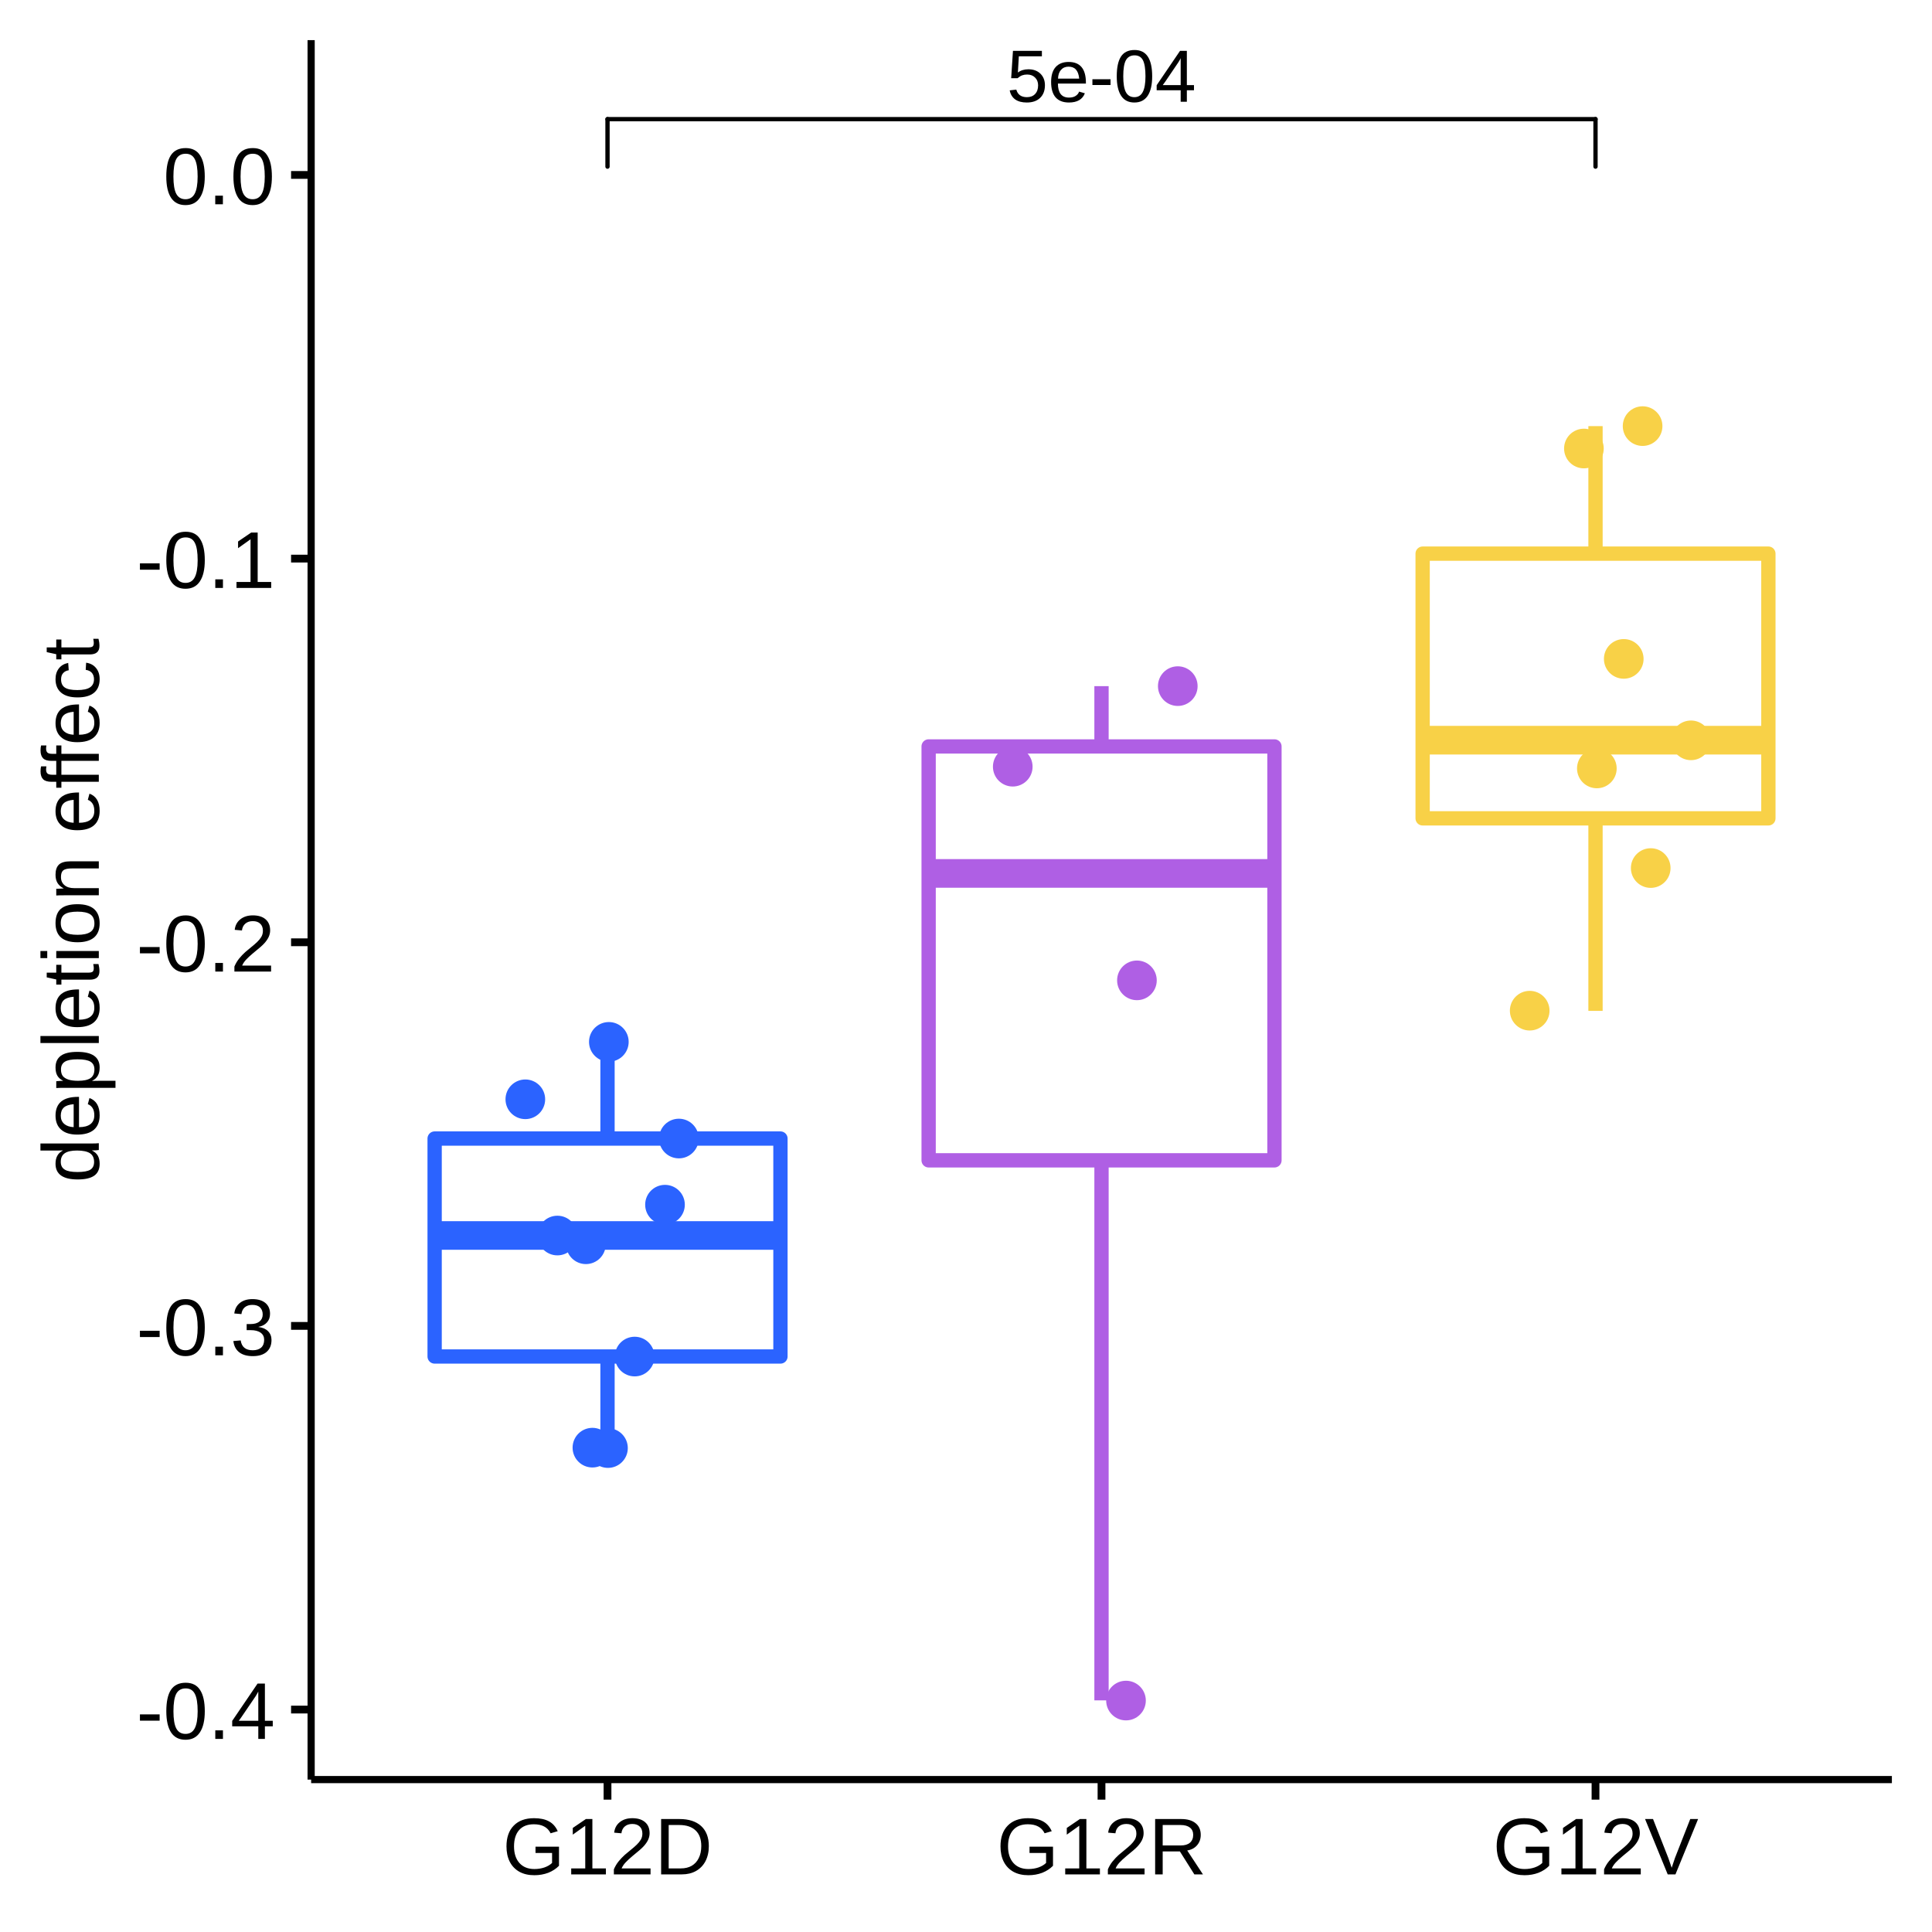
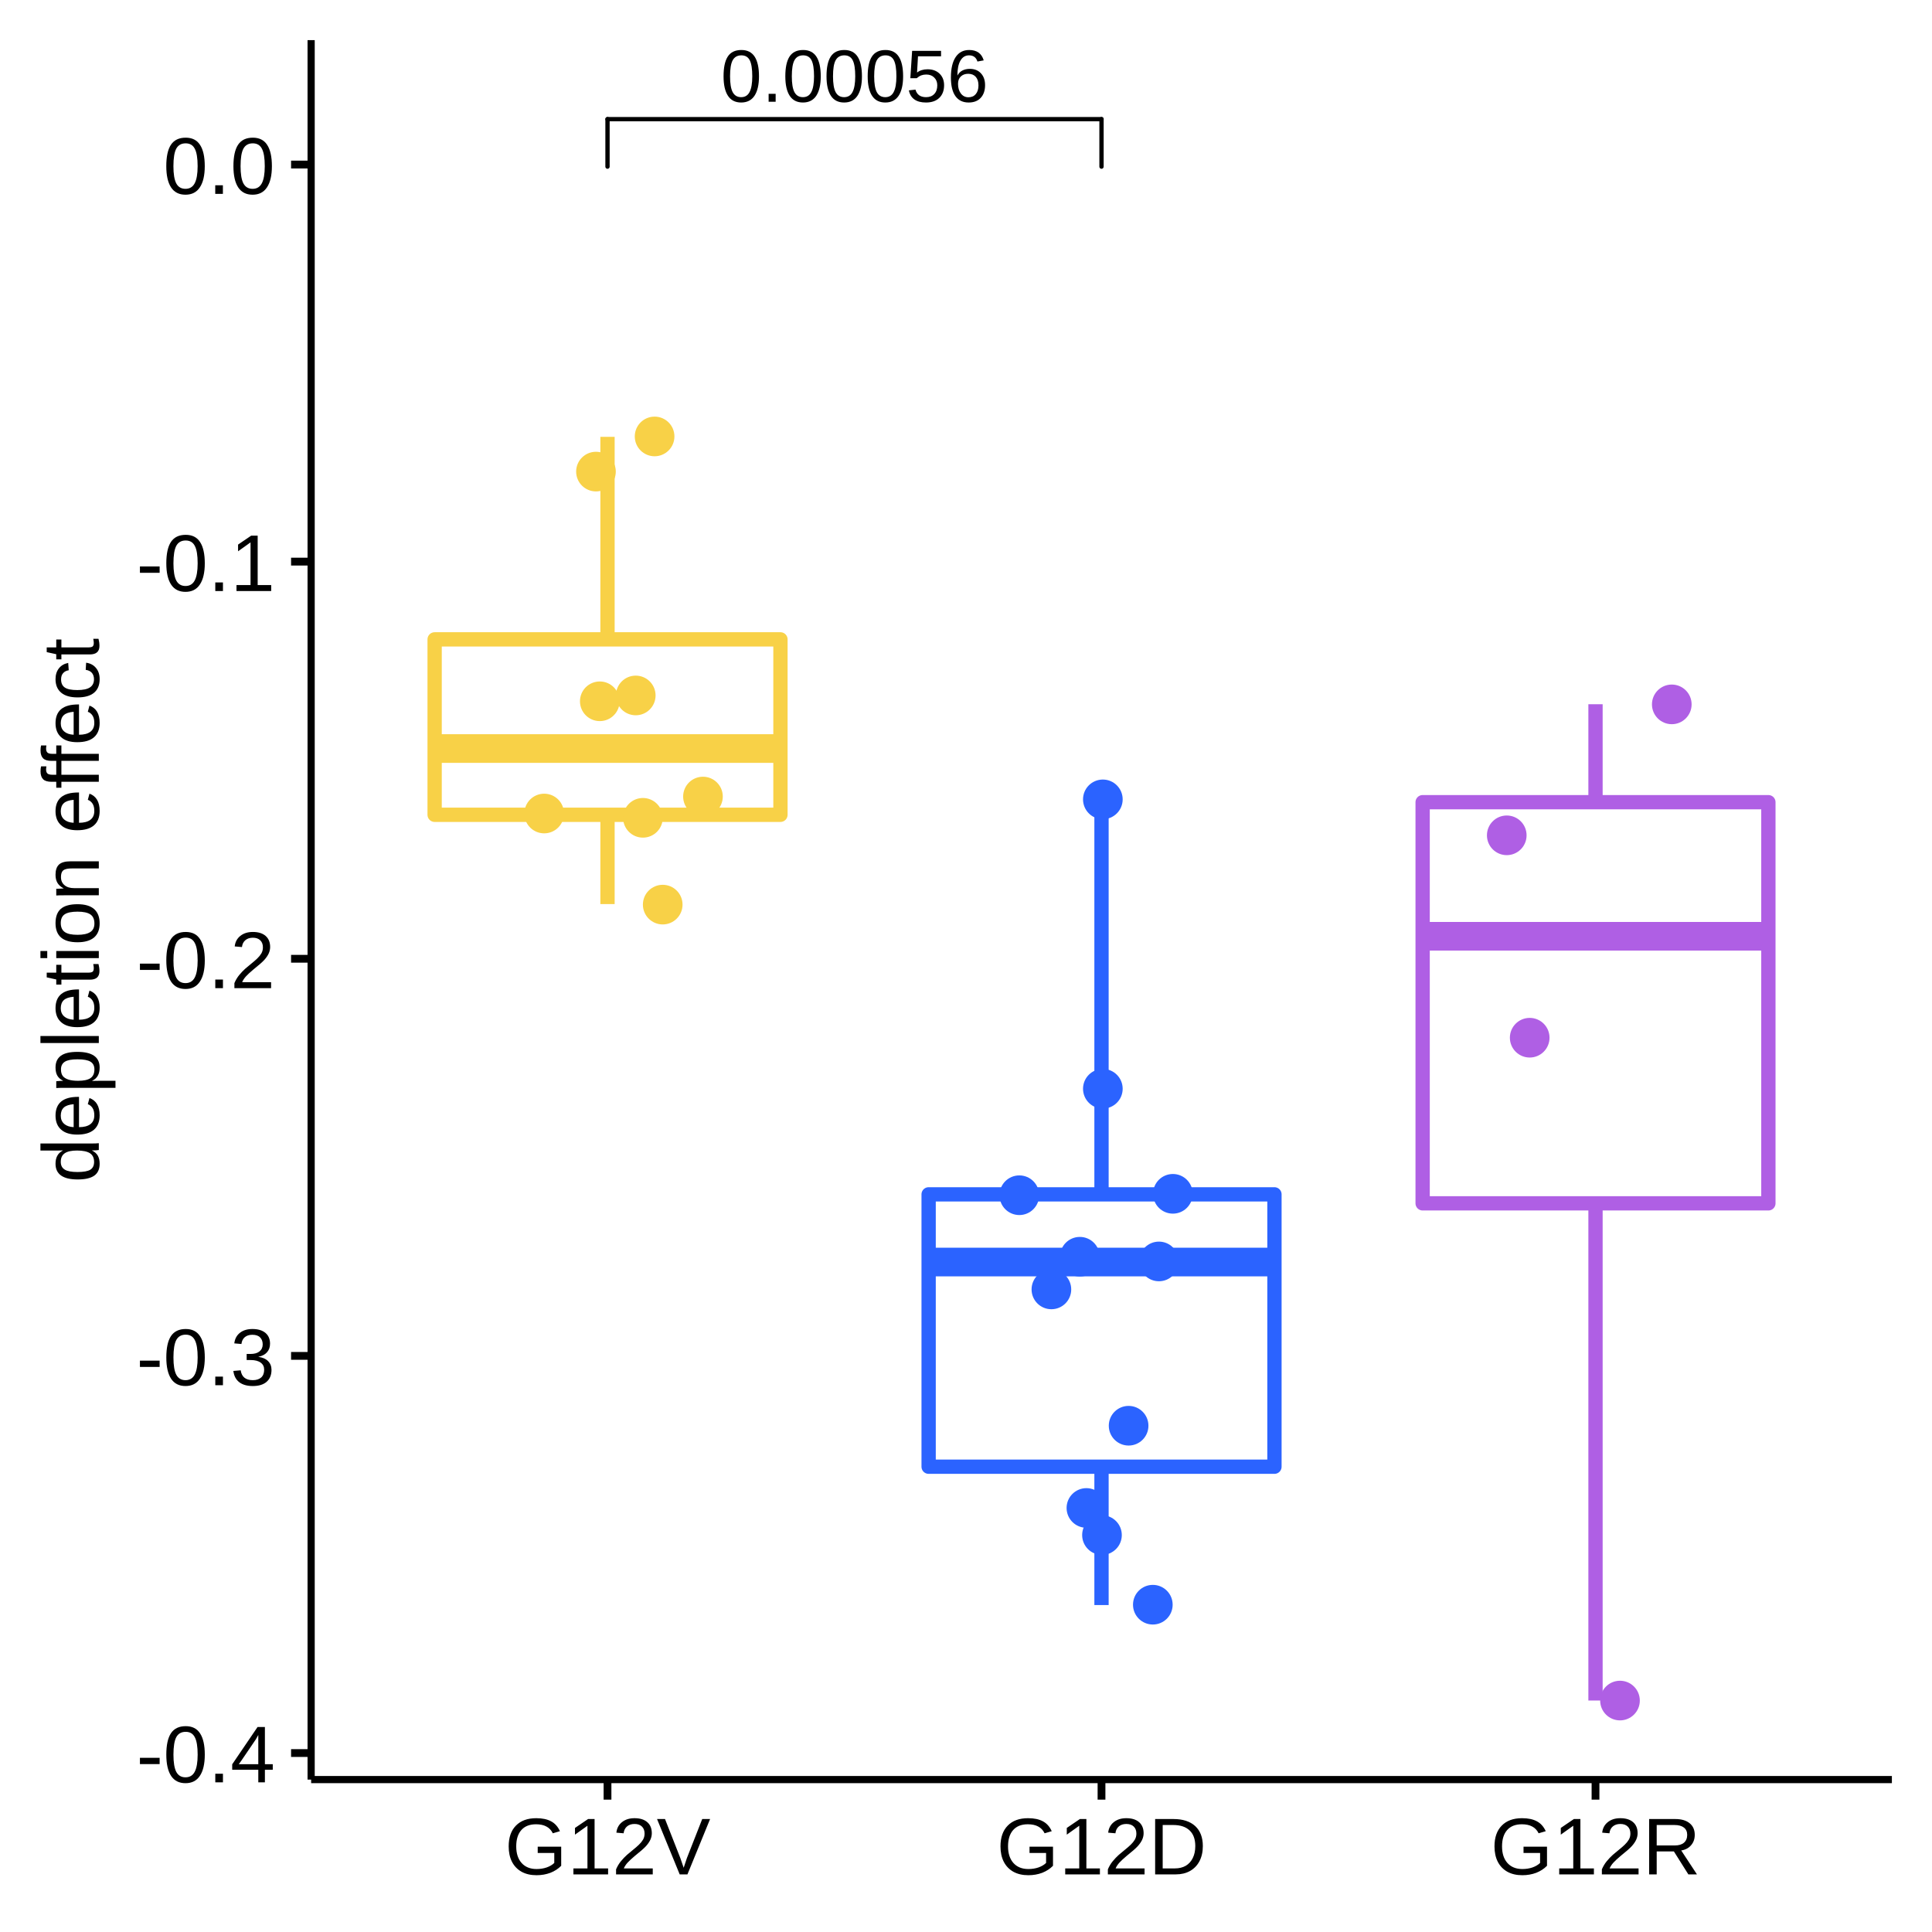
<svg xmlns="http://www.w3.org/2000/svg" viewBox="0 0 288.00 288.00">
  <defs>
    <style type="text/css">
    line, polyline, polygon, path, rect, circle {
      fill: none;
      stroke: #000000;
      stroke-linecap: round;
      stroke-linejoin: round;
      stroke-miterlimit: 10.00;
    }
  </style>
  </defs>
  <rect width="100%" height="100%" style="stroke: none; fill: #FFFFFF;" />
  <rect x="0.00" y="0.00" width="288.00" height="288.00" style="stroke-width: 1.16; stroke: #FFFFFF; fill: #FFFFFF;" />
  <defs>
    <clipPath id="cpNDYuMzh8MjgyLjAyfDI2NS4yOHw1Ljk4">
      <rect x="46.38" y="5.98" width="235.64" height="259.31" />
    </clipPath>
  </defs>
  <rect x="46.38" y="5.98" width="235.64" height="259.31" style="stroke-width: 1.16; stroke: none; fill: #FFFFFF;" clip-path="url(#cpNDYuMzh8MjgyLjAyfDI2NS4yOHw1Ljk4)" />
-   <line x1="90.56" y1="169.72" x2="90.56" y2="155.29" style="stroke-width: 2.13; stroke: #2B63FF; stroke-linecap: butt;" clip-path="url(#cpNDYuMzh8MjgyLjAyfDI2NS4yOHw1Ljk4)" />
-   <line x1="90.56" y1="202.21" x2="90.56" y2="215.87" style="stroke-width: 2.13; stroke: #2B63FF; stroke-linecap: butt;" clip-path="url(#cpNDYuMzh8MjgyLjAyfDI2NS4yOHw1Ljk4)" />
-   <polygon points="64.79,169.72 64.79,202.21 116.34,202.21 116.34,169.72 64.79,169.72 " style="stroke-width: 2.13; stroke: #2B63FF; fill: #FFFFFF;" clip-path="url(#cpNDYuMzh8MjgyLjAyfDI2NS4yOHw1Ljk4)" />
-   <line x1="64.79" y1="184.17" x2="116.34" y2="184.17" style="stroke-width: 4.27; stroke: #2B63FF; stroke-linecap: butt;" clip-path="url(#cpNDYuMzh8MjgyLjAyfDI2NS4yOHw1Ljk4)" />
-   <line x1="164.20" y1="111.27" x2="164.20" y2="102.28" style="stroke-width: 2.13; stroke: #AF5FE4; stroke-linecap: butt;" clip-path="url(#cpNDYuMzh8MjgyLjAyfDI2NS4yOHw1Ljk4)" />
-   <line x1="164.20" y1="172.97" x2="164.20" y2="253.47" style="stroke-width: 2.13; stroke: #AF5FE4; stroke-linecap: butt;" clip-path="url(#cpNDYuMzh8MjgyLjAyfDI2NS4yOHw1Ljk4)" />
-   <polygon points="138.43,111.27 138.43,172.97 189.98,172.97 189.98,111.27 138.43,111.27 " style="stroke-width: 2.13; stroke: #AF5FE4; fill: #FFFFFF;" clip-path="url(#cpNDYuMzh8MjgyLjAyfDI2NS4yOHw1Ljk4)" />
-   <line x1="138.43" y1="130.20" x2="189.98" y2="130.20" style="stroke-width: 4.27; stroke: #AF5FE4; stroke-linecap: butt;" clip-path="url(#cpNDYuMzh8MjgyLjAyfDI2NS4yOHw1Ljk4)" />
-   <line x1="237.84" y1="82.53" x2="237.84" y2="63.52" style="stroke-width: 2.13; stroke: #F8D147; stroke-linecap: butt;" clip-path="url(#cpNDYuMzh8MjgyLjAyfDI2NS4yOHw1Ljk4)" />
-   <line x1="237.84" y1="121.99" x2="237.84" y2="150.69" style="stroke-width: 2.13; stroke: #F8D147; stroke-linecap: butt;" clip-path="url(#cpNDYuMzh8MjgyLjAyfDI2NS4yOHw1Ljk4)" />
-   <polygon points="212.07,82.53 212.07,121.99 263.61,121.99 263.61,82.53 212.07,82.53 " style="stroke-width: 2.13; stroke: #F8D147; fill: #FFFFFF;" clip-path="url(#cpNDYuMzh8MjgyLjAyfDI2NS4yOHw1Ljk4)" />
-   <line x1="212.07" y1="110.34" x2="263.61" y2="110.34" style="stroke-width: 4.27; stroke: #F8D147; stroke-linecap: butt;" clip-path="url(#cpNDYuMzh8MjgyLjAyfDI2NS4yOHw1Ljk4)" />
-   <circle cx="236.11" cy="66.86" r="1.95pt" style="stroke-width: 0.71; stroke: #F8D147; fill: #F8D147;" clip-path="url(#cpNDYuMzh8MjgyLjAyfDI2NS4yOHw1Ljk4)" />
-   <circle cx="90.63" cy="215.86" r="1.95pt" style="stroke-width: 0.71; stroke: #2B63FF; fill: #2B63FF;" clip-path="url(#cpNDYuMzh8MjgyLjAyfDI2NS4yOHw1Ljk4)" />
-   <circle cx="99.13" cy="179.58" r="1.95pt" style="stroke-width: 0.71; stroke: #2B63FF; fill: #2B63FF;" clip-path="url(#cpNDYuMzh8MjgyLjAyfDI2NS4yOHw1Ljk4)" />
-   <circle cx="228.03" cy="150.66" r="1.95pt" style="stroke-width: 0.71; stroke: #F8D147; fill: #F8D147;" clip-path="url(#cpNDYuMzh8MjgyLjAyfDI2NS4yOHw1Ljk4)" />
-   <circle cx="169.48" cy="146.14" r="1.95pt" style="stroke-width: 0.71; stroke: #AF5FE4; fill: #AF5FE4;" clip-path="url(#cpNDYuMzh8MjgyLjAyfDI2NS4yOHw1Ljk4)" />
-   <circle cx="238.04" cy="114.55" r="1.95pt" style="stroke-width: 0.71; stroke: #F8D147; fill: #F8D147;" clip-path="url(#cpNDYuMzh8MjgyLjAyfDI2NS4yOHw1Ljk4)" />
-   <circle cx="87.34" cy="185.48" r="1.95pt" style="stroke-width: 0.71; stroke: #2B63FF; fill: #2B63FF;" clip-path="url(#cpNDYuMzh8MjgyLjAyfDI2NS4yOHw1Ljk4)" />
-   <circle cx="94.61" cy="202.22" r="1.95pt" style="stroke-width: 0.71; stroke: #2B63FF; fill: #2B63FF;" clip-path="url(#cpNDYuMzh8MjgyLjAyfDI2NS4yOHw1Ljk4)" />
-   <circle cx="242.05" cy="98.22" r="1.95pt" style="stroke-width: 0.71; stroke: #F8D147; fill: #F8D147;" clip-path="url(#cpNDYuMzh8MjgyLjAyfDI2NS4yOHw1Ljk4)" />
-   <circle cx="78.31" cy="163.87" r="1.95pt" style="stroke-width: 0.71; stroke: #2B63FF; fill: #2B63FF;" clip-path="url(#cpNDYuMzh8MjgyLjAyfDI2NS4yOHw1Ljk4)" />
-   <circle cx="246.07" cy="129.40" r="1.95pt" style="stroke-width: 0.71; stroke: #F8D147; fill: #F8D147;" clip-path="url(#cpNDYuMzh8MjgyLjAyfDI2NS4yOHw1Ljk4)" />
-   <circle cx="150.97" cy="114.29" r="1.95pt" style="stroke-width: 0.71; stroke: #AF5FE4; fill: #AF5FE4;" clip-path="url(#cpNDYuMzh8MjgyLjAyfDI2NS4yOHw1Ljk4)" />
-   <circle cx="101.20" cy="169.72" r="1.95pt" style="stroke-width: 0.71; stroke: #2B63FF; fill: #2B63FF;" clip-path="url(#cpNDYuMzh8MjgyLjAyfDI2NS4yOHw1Ljk4)" />
-   <circle cx="167.85" cy="253.50" r="1.95pt" style="stroke-width: 0.71; stroke: #AF5FE4; fill: #AF5FE4;" clip-path="url(#cpNDYuMzh8MjgyLjAyfDI2NS4yOHw1Ljk4)" />
-   <circle cx="252.07" cy="110.36" r="1.95pt" style="stroke-width: 0.71; stroke: #F8D147; fill: #F8D147;" clip-path="url(#cpNDYuMzh8MjgyLjAyfDI2NS4yOHw1Ljk4)" />
-   <circle cx="83.09" cy="184.18" r="1.95pt" style="stroke-width: 0.71; stroke: #2B63FF; fill: #2B63FF;" clip-path="url(#cpNDYuMzh8MjgyLjAyfDI2NS4yOHw1Ljk4)" />
-   <circle cx="175.57" cy="102.28" r="1.95pt" style="stroke-width: 0.71; stroke: #AF5FE4; fill: #AF5FE4;" clip-path="url(#cpNDYuMzh8MjgyLjAyfDI2NS4yOHw1Ljk4)" />
-   <circle cx="90.76" cy="155.31" r="1.95pt" style="stroke-width: 0.71; stroke: #2B63FF; fill: #2B63FF;" clip-path="url(#cpNDYuMzh8MjgyLjAyfDI2NS4yOHw1Ljk4)" />
-   <circle cx="88.31" cy="215.80" r="1.95pt" style="stroke-width: 0.71; stroke: #2B63FF; fill: #2B63FF;" clip-path="url(#cpNDYuMzh8MjgyLjAyfDI2NS4yOHw1Ljk4)" />
-   <circle cx="244.86" cy="63.52" r="1.95pt" style="stroke-width: 0.71; stroke: #F8D147; fill: #F8D147;" clip-path="url(#cpNDYuMzh8MjgyLjAyfDI2NS4yOHw1Ljk4)" />
+   <line x1="90.56" y1="95.31" x2="90.56" y2="65.12" style="stroke-width: 2.13; stroke: #F8D147; stroke-linecap: butt;" clip-path="url(#cpNDYuMzh8MjgyLjAyfDI2NS4yOHw1Ljk4)" />
+   <line x1="90.56" y1="121.46" x2="90.56" y2="134.77" style="stroke-width: 2.13; stroke: #F8D147; stroke-linecap: butt;" clip-path="url(#cpNDYuMzh8MjgyLjAyfDI2NS4yOHw1Ljk4)" />
+   <polygon points="64.79,95.31 64.79,121.46 116.34,121.46 116.34,95.31 64.79,95.31 " style="stroke-width: 2.13; stroke: #F8D147; fill: #FFFFFF;" clip-path="url(#cpNDYuMzh8MjgyLjAyfDI2NS4yOHw1Ljk4)" />
+   <line x1="64.79" y1="111.58" x2="116.34" y2="111.58" style="stroke-width: 4.27; stroke: #F8D147; stroke-linecap: butt;" clip-path="url(#cpNDYuMzh8MjgyLjAyfDI2NS4yOHw1Ljk4)" />
+   <line x1="164.20" y1="178.04" x2="164.20" y2="119.13" style="stroke-width: 2.13; stroke: #2B63FF; stroke-linecap: butt;" clip-path="url(#cpNDYuMzh8MjgyLjAyfDI2NS4yOHw1Ljk4)" />
+   <line x1="164.20" y1="218.64" x2="164.20" y2="239.26" style="stroke-width: 2.13; stroke: #2B63FF; stroke-linecap: butt;" clip-path="url(#cpNDYuMzh8MjgyLjAyfDI2NS4yOHw1Ljk4)" />
+   <polygon points="138.43,178.04 138.43,218.64 189.98,218.64 189.98,178.04 138.43,178.04 " style="stroke-width: 2.13; stroke: #2B63FF; fill: #FFFFFF;" clip-path="url(#cpNDYuMzh8MjgyLjAyfDI2NS4yOHw1Ljk4)" />
+   <line x1="138.43" y1="188.13" x2="189.98" y2="188.13" style="stroke-width: 4.27; stroke: #2B63FF; stroke-linecap: butt;" clip-path="url(#cpNDYuMzh8MjgyLjAyfDI2NS4yOHw1Ljk4)" />
+   <line x1="237.84" y1="119.58" x2="237.84" y2="104.98" style="stroke-width: 2.13; stroke: #AF5FE4; stroke-linecap: butt;" clip-path="url(#cpNDYuMzh8MjgyLjAyfDI2NS4yOHw1Ljk4)" />
+   <line x1="237.84" y1="179.38" x2="237.84" y2="253.49" style="stroke-width: 2.13; stroke: #AF5FE4; stroke-linecap: butt;" clip-path="url(#cpNDYuMzh8MjgyLjAyfDI2NS4yOHw1Ljk4)" />
+   <polygon points="212.07,119.58 212.07,179.38 263.61,179.38 263.61,119.58 212.07,119.58 " style="stroke-width: 2.13; stroke: #AF5FE4; fill: #FFFFFF;" clip-path="url(#cpNDYuMzh8MjgyLjAyfDI2NS4yOHw1Ljk4)" />
+   <line x1="212.07" y1="139.57" x2="263.61" y2="139.57" style="stroke-width: 4.27; stroke: #AF5FE4; stroke-linecap: butt;" clip-path="url(#cpNDYuMzh8MjgyLjAyfDI2NS4yOHw1Ljk4)" />
+   <circle cx="88.84" cy="70.30" r="1.95pt" style="stroke-width: 0.71; stroke: #F8D147; fill: #F8D147;" clip-path="url(#cpNDYuMzh8MjgyLjAyfDI2NS4yOHw1Ljk4)" />
+   <circle cx="164.27" cy="228.83" r="1.95pt" style="stroke-width: 0.71; stroke: #2B63FF; fill: #2B63FF;" clip-path="url(#cpNDYuMzh8MjgyLjAyfDI2NS4yOHw1Ljk4)" />
+   <circle cx="172.76" cy="188.04" r="1.95pt" style="stroke-width: 0.71; stroke: #2B63FF; fill: #2B63FF;" clip-path="url(#cpNDYuMzh8MjgyLjAyfDI2NS4yOHw1Ljk4)" />
+   <circle cx="228.03" cy="154.69" r="1.95pt" style="stroke-width: 0.71; stroke: #AF5FE4; fill: #AF5FE4;" clip-path="url(#cpNDYuMzh8MjgyLjAyfDI2NS4yOHw1Ljk4)" />
+   <circle cx="95.84" cy="121.91" r="1.95pt" style="stroke-width: 0.71; stroke: #F8D147; fill: #F8D147;" clip-path="url(#cpNDYuMzh8MjgyLjAyfDI2NS4yOHw1Ljk4)" />
+   <circle cx="164.40" cy="119.16" r="1.95pt" style="stroke-width: 0.71; stroke: #2B63FF; fill: #2B63FF;" clip-path="url(#cpNDYuMzh8MjgyLjAyfDI2NS4yOHw1Ljk4)" />
+   <circle cx="160.97" cy="187.34" r="1.95pt" style="stroke-width: 0.71; stroke: #2B63FF; fill: #2B63FF;" clip-path="url(#cpNDYuMzh8MjgyLjAyfDI2NS4yOHw1Ljk4)" />
+   <circle cx="168.24" cy="212.53" r="1.95pt" style="stroke-width: 0.71; stroke: #2B63FF; fill: #2B63FF;" clip-path="url(#cpNDYuMzh8MjgyLjAyfDI2NS4yOHw1Ljk4)" />
+   <circle cx="94.77" cy="103.67" r="1.95pt" style="stroke-width: 0.71; stroke: #F8D147; fill: #F8D147;" clip-path="url(#cpNDYuMzh8MjgyLjAyfDI2NS4yOHw1Ljk4)" />
+   <circle cx="151.95" cy="178.17" r="1.95pt" style="stroke-width: 0.71; stroke: #2B63FF; fill: #2B63FF;" clip-path="url(#cpNDYuMzh8MjgyLjAyfDI2NS4yOHw1Ljk4)" />
+   <circle cx="98.79" cy="134.85" r="1.95pt" style="stroke-width: 0.71; stroke: #F8D147; fill: #F8D147;" clip-path="url(#cpNDYuMzh8MjgyLjAyfDI2NS4yOHw1Ljk4)" />
+   <circle cx="224.61" cy="124.52" r="1.95pt" style="stroke-width: 0.71; stroke: #AF5FE4; fill: #AF5FE4;" clip-path="url(#cpNDYuMzh8MjgyLjAyfDI2NS4yOHw1Ljk4)" />
+   <circle cx="174.84" cy="177.96" r="1.95pt" style="stroke-width: 0.71; stroke: #2B63FF; fill: #2B63FF;" clip-path="url(#cpNDYuMzh8MjgyLjAyfDI2NS4yOHw1Ljk4)" />
+   <circle cx="241.49" cy="253.50" r="1.95pt" style="stroke-width: 0.71; stroke: #AF5FE4; fill: #AF5FE4;" clip-path="url(#cpNDYuMzh8MjgyLjAyfDI2NS4yOHw1Ljk4)" />
+   <circle cx="104.79" cy="118.74" r="1.95pt" style="stroke-width: 0.71; stroke: #F8D147; fill: #F8D147;" clip-path="url(#cpNDYuMzh8MjgyLjAyfDI2NS4yOHw1Ljk4)" />
+   <circle cx="156.73" cy="192.21" r="1.95pt" style="stroke-width: 0.71; stroke: #2B63FF; fill: #2B63FF;" clip-path="url(#cpNDYuMzh8MjgyLjAyfDI2NS4yOHw1Ljk4)" />
+   <circle cx="249.21" cy="105.00" r="1.95pt" style="stroke-width: 0.71; stroke: #AF5FE4; fill: #AF5FE4;" clip-path="url(#cpNDYuMzh8MjgyLjAyfDI2NS4yOHw1Ljk4)" />
+   <circle cx="164.40" cy="162.30" r="1.95pt" style="stroke-width: 0.71; stroke: #2B63FF; fill: #2B63FF;" clip-path="url(#cpNDYuMzh8MjgyLjAyfDI2NS4yOHw1Ljk4)" />
+   <circle cx="161.95" cy="224.79" r="1.95pt" style="stroke-width: 0.71; stroke: #2B63FF; fill: #2B63FF;" clip-path="url(#cpNDYuMzh8MjgyLjAyfDI2NS4yOHw1Ljk4)" />
+   <circle cx="97.58" cy="65.06" r="1.95pt" style="stroke-width: 0.71; stroke: #F8D147; fill: #F8D147;" clip-path="url(#cpNDYuMzh8MjgyLjAyfDI2NS4yOHw1Ljk4)" />
+   <circle cx="89.41" cy="104.54" r="1.95pt" style="stroke-width: 0.71; stroke: #F8D147; fill: #F8D147;" clip-path="url(#cpNDYuMzh8MjgyLjAyfDI2NS4yOHw1Ljk4)" />
+   <circle cx="171.85" cy="239.21" r="1.95pt" style="stroke-width: 0.71; stroke: #2B63FF; fill: #2B63FF;" clip-path="url(#cpNDYuMzh8MjgyLjAyfDI2NS4yOHw1Ljk4)" />
+   <circle cx="81.12" cy="121.27" r="1.95pt" style="stroke-width: 0.71; stroke: #F8D147; fill: #F8D147;" clip-path="url(#cpNDYuMzh8MjgyLjAyfDI2NS4yOHw1Ljk4)" />
  <g clip-path="url(#cpNDYuMzh8MjgyLjAyfDI2NS4yOHw1Ljk4)">
-     <text x="150.08" y="15.17" style="font-size: 11.04px; font-family: Arial;" textLength="28.25px" lengthAdjust="spacingAndGlyphs">5e-04</text>
+     <text x="107.42" y="15.17" style="font-size: 11.04px; font-family: Arial;" textLength="39.92px" lengthAdjust="spacingAndGlyphs">0.00056</text>
  </g>
  <line x1="90.56" y1="24.84" x2="90.56" y2="17.76" style="stroke-width: 0.64;" clip-path="url(#cpNDYuMzh8MjgyLjAyfDI2NS4yOHw1Ljk4)" />
-   <line x1="90.56" y1="17.76" x2="237.84" y2="17.76" style="stroke-width: 0.64;" clip-path="url(#cpNDYuMzh8MjgyLjAyfDI2NS4yOHw1Ljk4)" />
-   <line x1="237.84" y1="17.76" x2="237.84" y2="24.84" style="stroke-width: 0.64;" clip-path="url(#cpNDYuMzh8MjgyLjAyfDI2NS4yOHw1Ljk4)" />
+   <line x1="90.56" y1="17.76" x2="164.20" y2="17.76" style="stroke-width: 0.64;" clip-path="url(#cpNDYuMzh8MjgyLjAyfDI2NS4yOHw1Ljk4)" />
+   <line x1="164.20" y1="17.76" x2="164.20" y2="24.84" style="stroke-width: 0.64;" clip-path="url(#cpNDYuMzh8MjgyLjAyfDI2NS4yOHw1Ljk4)" />
  <defs>
    <clipPath id="cpMC4wMHwyODguMDB8Mjg4LjAwfDAuMDA=">
      <rect x="0.00" y="0.00" width="288.00" height="288.00" />
    </clipPath>
  </defs>
  <polyline points="46.38,265.28 46.38,5.98 " style="stroke-width: 1.07; stroke-linecap: butt;" clip-path="url(#cpMC4wMHwyODguMDB8Mjg4LjAwfDAuMDA=)" />
  <g clip-path="url(#cpMC4wMHwyODguMDB8Mjg4LjAwfDAuMDA=)">
-     <text x="20.33" y="259.22" style="font-size: 12.00px; font-family: Arial;" textLength="20.68px" lengthAdjust="spacingAndGlyphs">-0.4</text>
+     <text x="20.33" y="265.69" style="font-size: 12.00px; font-family: Arial;" textLength="20.68px" lengthAdjust="spacingAndGlyphs">-0.4</text>
  </g>
  <g clip-path="url(#cpMC4wMHwyODguMDB8Mjg4LjAwfDAuMDA=)">
-     <text x="20.33" y="202.03" style="font-size: 12.00px; font-family: Arial;" textLength="20.68px" lengthAdjust="spacingAndGlyphs">-0.3</text>
+     <text x="20.33" y="206.49" style="font-size: 12.00px; font-family: Arial;" textLength="20.68px" lengthAdjust="spacingAndGlyphs">-0.3</text>
  </g>
  <g clip-path="url(#cpMC4wMHwyODguMDB8Mjg4LjAwfDAuMDA=)">
-     <text x="20.33" y="144.83" style="font-size: 12.00px; font-family: Arial;" textLength="20.68px" lengthAdjust="spacingAndGlyphs">-0.2</text>
+     <text x="20.33" y="147.30" style="font-size: 12.00px; font-family: Arial;" textLength="20.68px" lengthAdjust="spacingAndGlyphs">-0.2</text>
  </g>
  <g clip-path="url(#cpMC4wMHwyODguMDB8Mjg4LjAwfDAuMDA=)">
-     <text x="20.33" y="87.64" style="font-size: 12.00px; font-family: Arial;" textLength="20.68px" lengthAdjust="spacingAndGlyphs">-0.1</text>
+     <text x="20.33" y="88.10" style="font-size: 12.00px; font-family: Arial;" textLength="20.68px" lengthAdjust="spacingAndGlyphs">-0.1</text>
  </g>
  <g clip-path="url(#cpMC4wMHwyODguMDB8Mjg4LjAwfDAuMDA=)">
-     <text x="24.32" y="30.45" style="font-size: 12.00px; font-family: Arial;" textLength="16.68px" lengthAdjust="spacingAndGlyphs">0.0</text>
+     <text x="24.32" y="28.90" style="font-size: 12.00px; font-family: Arial;" textLength="16.68px" lengthAdjust="spacingAndGlyphs">0.0</text>
  </g>
-   <polyline points="43.39,254.84 46.38,254.84 " style="stroke-width: 1.16; stroke-linecap: butt;" clip-path="url(#cpMC4wMHwyODguMDB8Mjg4LjAwfDAuMDA=)" />
-   <polyline points="43.39,197.65 46.38,197.65 " style="stroke-width: 1.16; stroke-linecap: butt;" clip-path="url(#cpMC4wMHwyODguMDB8Mjg4LjAwfDAuMDA=)" />
-   <polyline points="43.39,140.46 46.38,140.46 " style="stroke-width: 1.16; stroke-linecap: butt;" clip-path="url(#cpMC4wMHwyODguMDB8Mjg4LjAwfDAuMDA=)" />
-   <polyline points="43.39,83.27 46.38,83.27 " style="stroke-width: 1.16; stroke-linecap: butt;" clip-path="url(#cpMC4wMHwyODguMDB8Mjg4LjAwfDAuMDA=)" />
-   <polyline points="43.39,26.08 46.38,26.08 " style="stroke-width: 1.16; stroke-linecap: butt;" clip-path="url(#cpMC4wMHwyODguMDB8Mjg4LjAwfDAuMDA=)" />
+   <polyline points="43.39,261.32 46.38,261.32 " style="stroke-width: 1.16; stroke-linecap: butt;" clip-path="url(#cpMC4wMHwyODguMDB8Mjg4LjAwfDAuMDA=)" />
+   <polyline points="43.39,202.12 46.38,202.12 " style="stroke-width: 1.16; stroke-linecap: butt;" clip-path="url(#cpMC4wMHwyODguMDB8Mjg4LjAwfDAuMDA=)" />
+   <polyline points="43.39,142.92 46.38,142.92 " style="stroke-width: 1.16; stroke-linecap: butt;" clip-path="url(#cpMC4wMHwyODguMDB8Mjg4LjAwfDAuMDA=)" />
+   <polyline points="43.39,83.72 46.38,83.72 " style="stroke-width: 1.16; stroke-linecap: butt;" clip-path="url(#cpMC4wMHwyODguMDB8Mjg4LjAwfDAuMDA=)" />
+   <polyline points="43.39,24.53 46.38,24.53 " style="stroke-width: 1.16; stroke-linecap: butt;" clip-path="url(#cpMC4wMHwyODguMDB8Mjg4LjAwfDAuMDA=)" />
  <polyline points="46.38,265.28 282.02,265.28 " style="stroke-width: 1.07; stroke-linecap: butt;" clip-path="url(#cpMC4wMHwyODguMDB8Mjg4LjAwfDAuMDA=)" />
  <polyline points="90.56,268.27 90.56,265.28 " style="stroke-width: 1.16; stroke-linecap: butt;" clip-path="url(#cpMC4wMHwyODguMDB8Mjg4LjAwfDAuMDA=)" />
  <polyline points="164.20,268.27 164.20,265.28 " style="stroke-width: 1.16; stroke-linecap: butt;" clip-path="url(#cpMC4wMHwyODguMDB8Mjg4LjAwfDAuMDA=)" />
  <polyline points="237.84,268.27 237.84,265.28 " style="stroke-width: 1.16; stroke-linecap: butt;" clip-path="url(#cpMC4wMHwyODguMDB8Mjg4LjAwfDAuMDA=)" />
  <g clip-path="url(#cpMC4wMHwyODguMDB8Mjg4LjAwfDAuMDA=)">
-     <text x="74.89" y="279.41" style="font-size: 12.00px; font-family: Arial;" textLength="31.34px" lengthAdjust="spacingAndGlyphs">G12D</text>
+     <text x="75.22" y="279.41" style="font-size: 12.00px; font-family: Arial;" textLength="30.68px" lengthAdjust="spacingAndGlyphs">G12V</text>
  </g>
  <g clip-path="url(#cpMC4wMHwyODguMDB8Mjg4LjAwfDAuMDA=)">
-     <text x="148.53" y="279.41" style="font-size: 12.00px; font-family: Arial;" textLength="31.34px" lengthAdjust="spacingAndGlyphs">G12R</text>
+     <text x="148.53" y="279.41" style="font-size: 12.00px; font-family: Arial;" textLength="31.34px" lengthAdjust="spacingAndGlyphs">G12D</text>
  </g>
  <g clip-path="url(#cpMC4wMHwyODguMDB8Mjg4LjAwfDAuMDA=)">
-     <text x="222.50" y="279.41" style="font-size: 12.00px; font-family: Arial;" textLength="30.68px" lengthAdjust="spacingAndGlyphs">G12V</text>
+     <text x="222.17" y="279.41" style="font-size: 12.00px; font-family: Arial;" textLength="31.34px" lengthAdjust="spacingAndGlyphs">G12R</text>
  </g>
  <g clip-path="url(#cpMC4wMHwyODguMDB8Mjg4LjAwfDAuMDA=)">
    <text transform="translate(14.73,176.32) rotate(-90)" style="font-size: 12.00px; font-family: Arial;" textLength="81.38px" lengthAdjust="spacingAndGlyphs">depletion effect</text>
  </g>
</svg>
